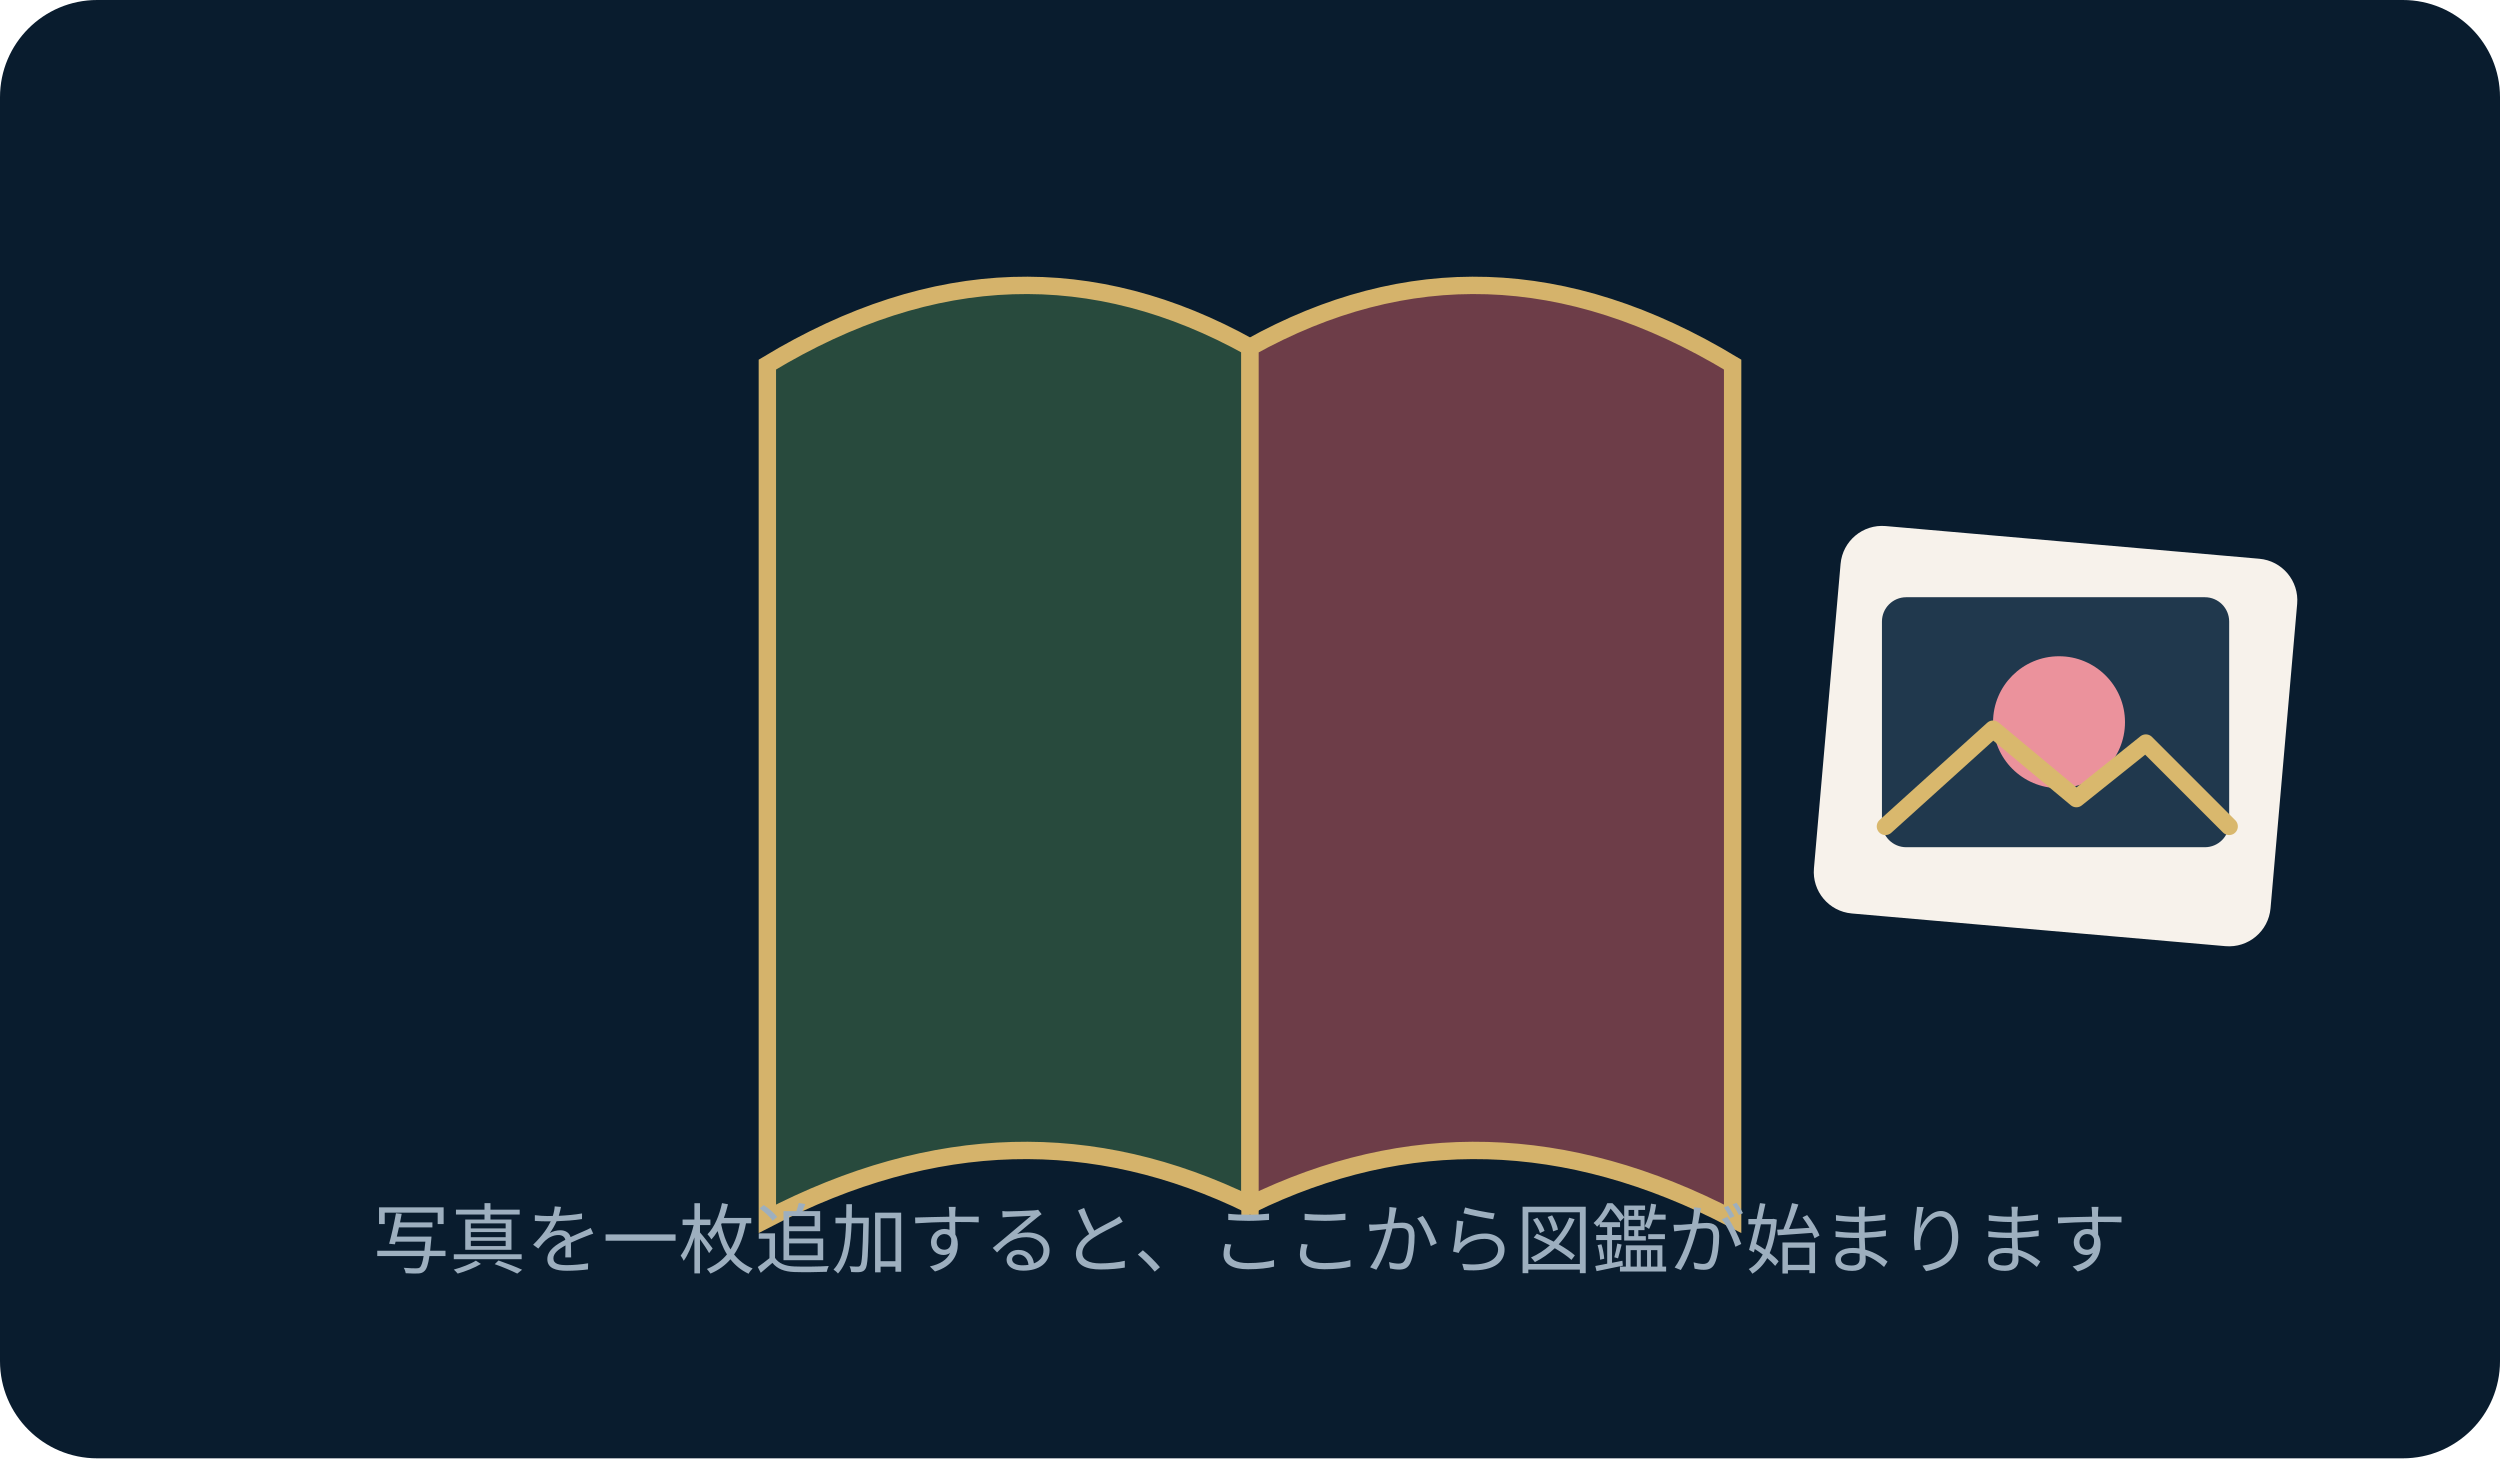
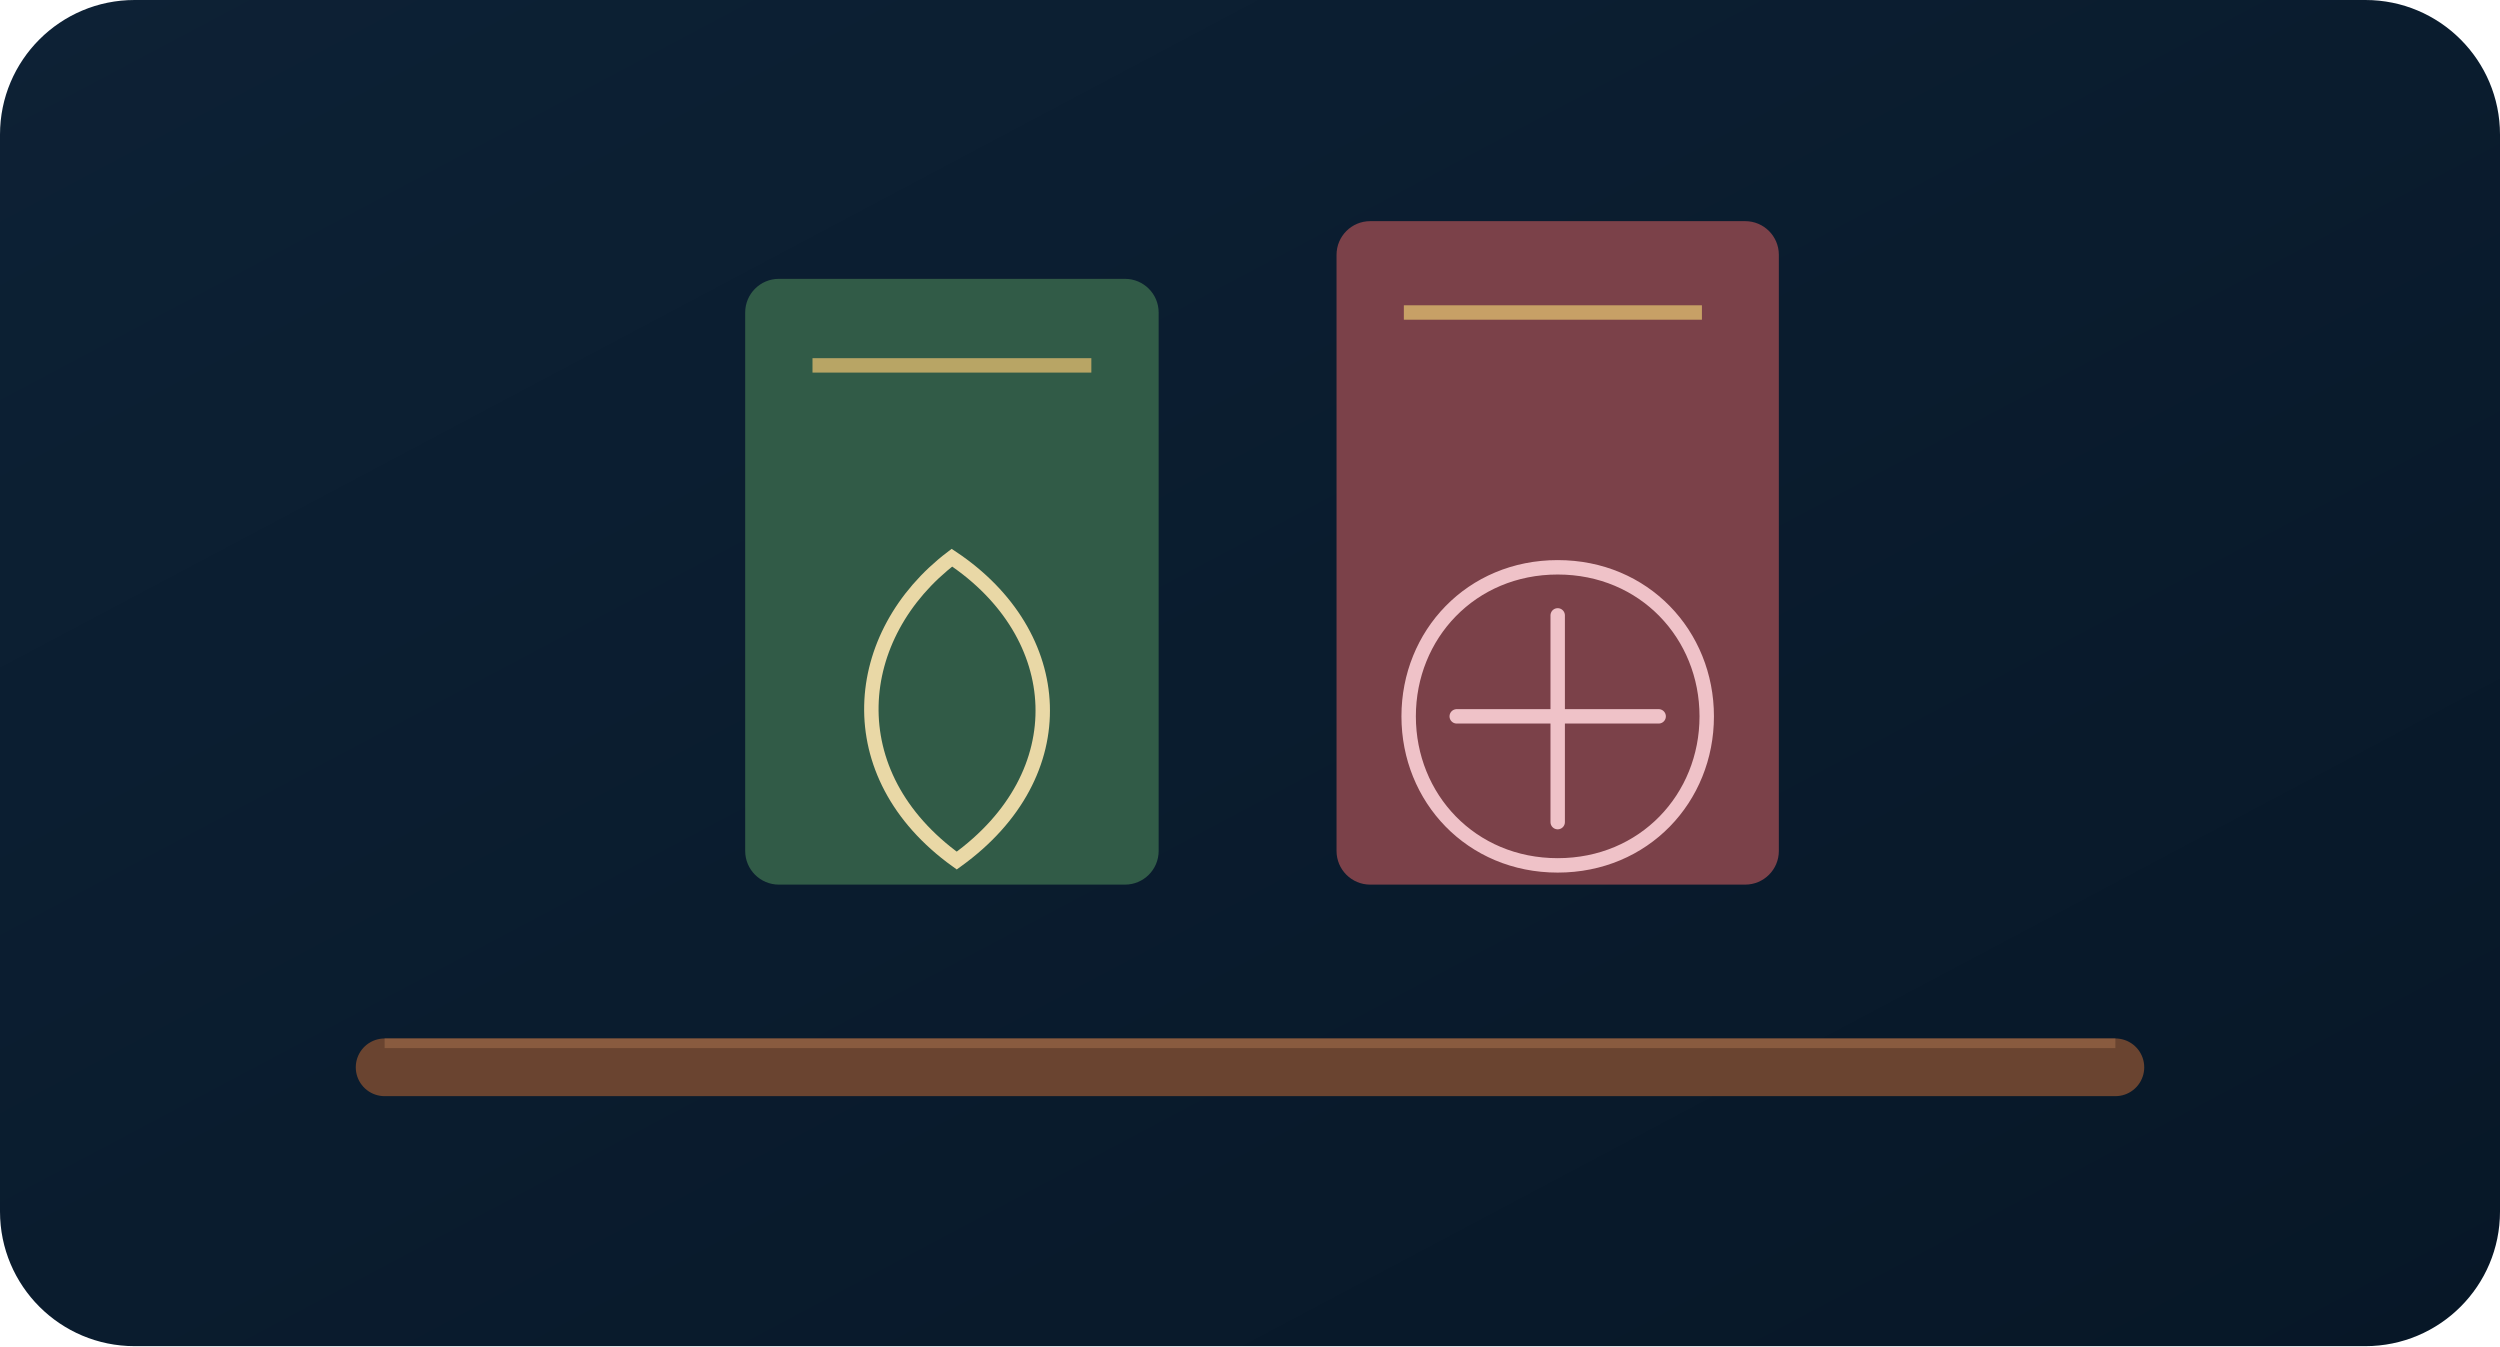
- <svg xmlns="http://www.w3.org/2000/svg" viewBox="0 0 720 420">
-   <rect width="720" height="420" rx="28" fill="#091c2e" />
-   <g transform="translate(116 72)">
-     <path d="M244 28c-45-25-91-24-139 5v246c48-25 94-26 139-4V28Z" fill="#284a3d" stroke="#d5b36b" stroke-width="5" />
-     <path d="M244 28c45-25 91-24 139 5v246c-48-25-94-26-139-4V28Z" fill="#6d3d48" stroke="#d5b36b" stroke-width="5" />
-     <path d="M244 30v244" stroke="#d5b36b" stroke-width="4" />
-     <rect x="410" y="84" width="132" height="112" rx="12" fill="#f7f2eb" transform="rotate(5 476 140)" />
-     <rect x="426" y="100" width="100" height="72" rx="7" fill="#20384d" />
-     <circle cx="477" cy="136" r="19" fill="#eb929c" />
-     <path d="M427 166l31-28 24 20 20-16 24 24" fill="none" stroke="#d9b86d" stroke-width="5" stroke-linecap="round" stroke-linejoin="round" />
+ <svg xmlns="http://www.w3.org/2000/svg" viewBox="0 0 520 280">
+   <defs>
+     <linearGradient id="bg" x1="0" y1="0" x2="1" y2="1">
+       <stop stop-color="#0d2135" />
+       <stop offset="1" stop-color="#071727" />
+     </linearGradient>
+   </defs>
+   <rect width="520" height="280" rx="28" fill="url(#bg)" />
+   <g transform="translate(260 138)">
+     <rect x="-105" y="-80" width="86" height="126" rx="7" fill="#315b47" />
+     <rect x="18" y="-92" width="92" height="138" rx="7" fill="#7b4149" />
+     <path d="M-91-62h58M32-73h62" stroke="#d9b86d" stroke-width="3" opacity=".8" />
+     <path d="M-62-22c24 16 26 45 1 63-25-18-22-47-1-63Z" fill="none" stroke="#e9d8a6" stroke-width="3" />
+     <path d="M64-20c18 0 31 14 31 31S82 42 64 42 33 28 33 11 46-20 64-20Z" fill="none" stroke="#efc2c8" stroke-width="3" />
+     <path d="M64-10v43M43 11h42" stroke="#efc2c8" stroke-width="3" stroke-linecap="round" />
  </g>
-   <text x="360" y="365" fill="#9dafbf" font-family="system-ui,sans-serif" font-size="22" text-anchor="middle">写真を一枚追加すると、ここから図鑑が始まります</text>
+   <path d="M80 222H440" stroke="#6a4430" stroke-width="12" stroke-linecap="round" />
+   <path d="M80 217H440" stroke="#9a6746" stroke-width="2" opacity=".65" />
</svg>
